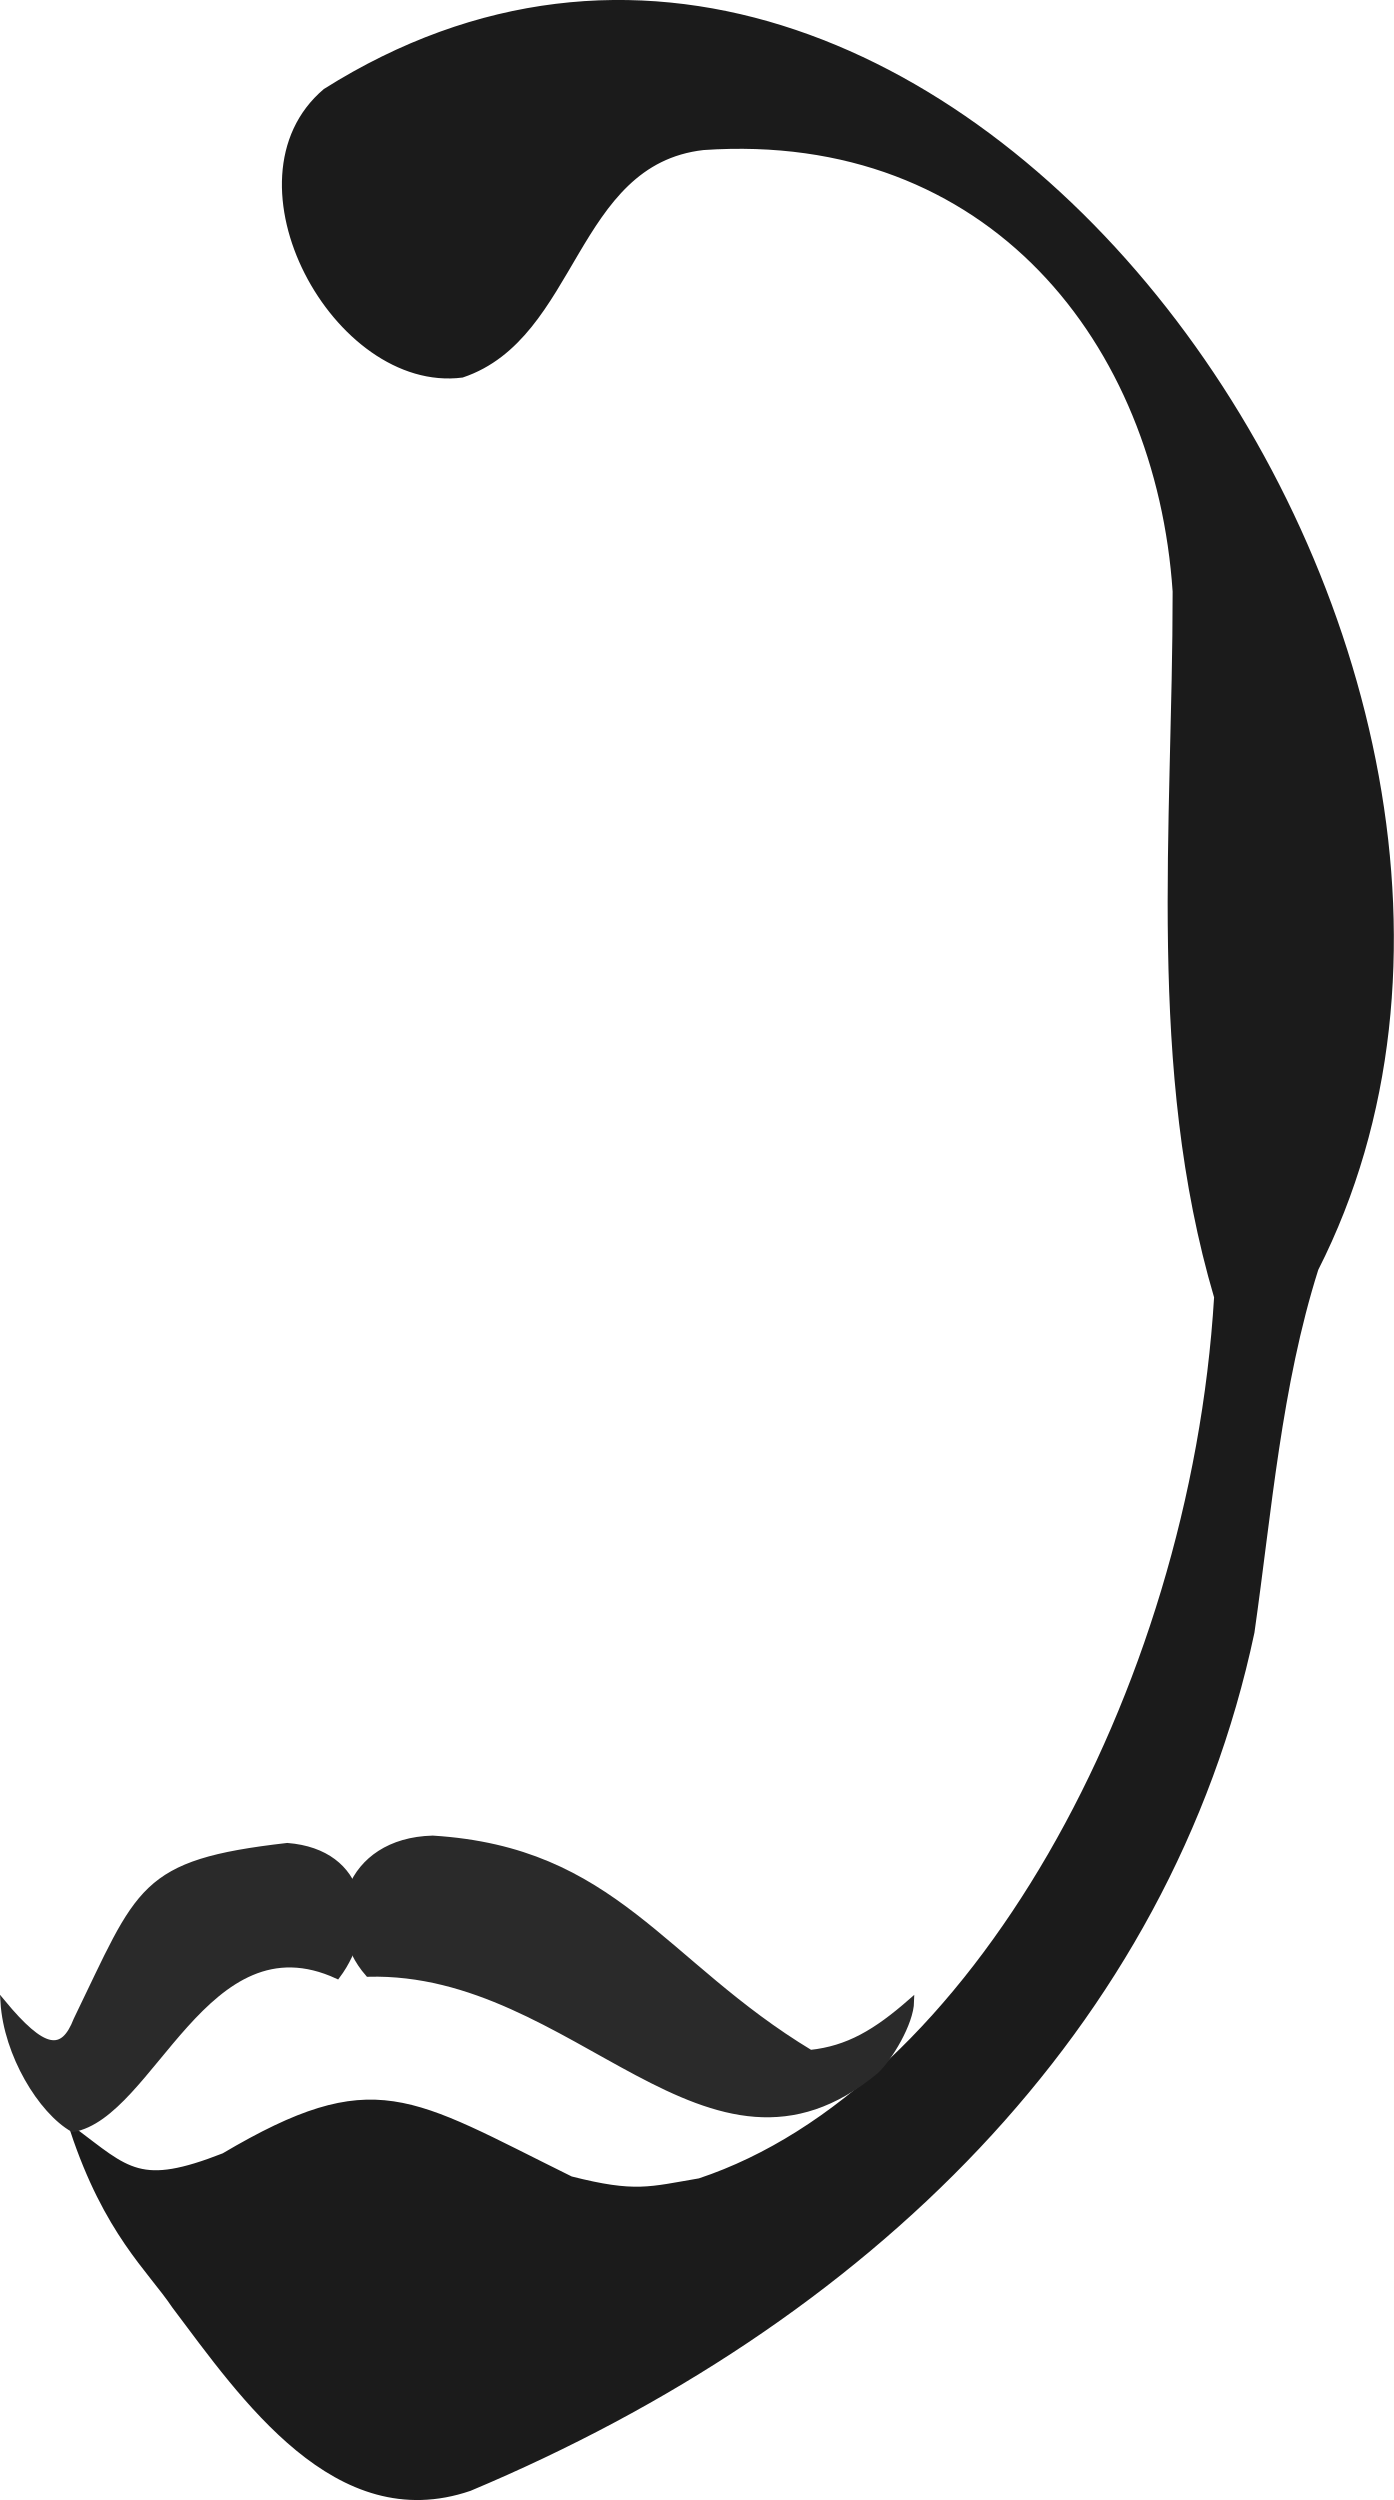
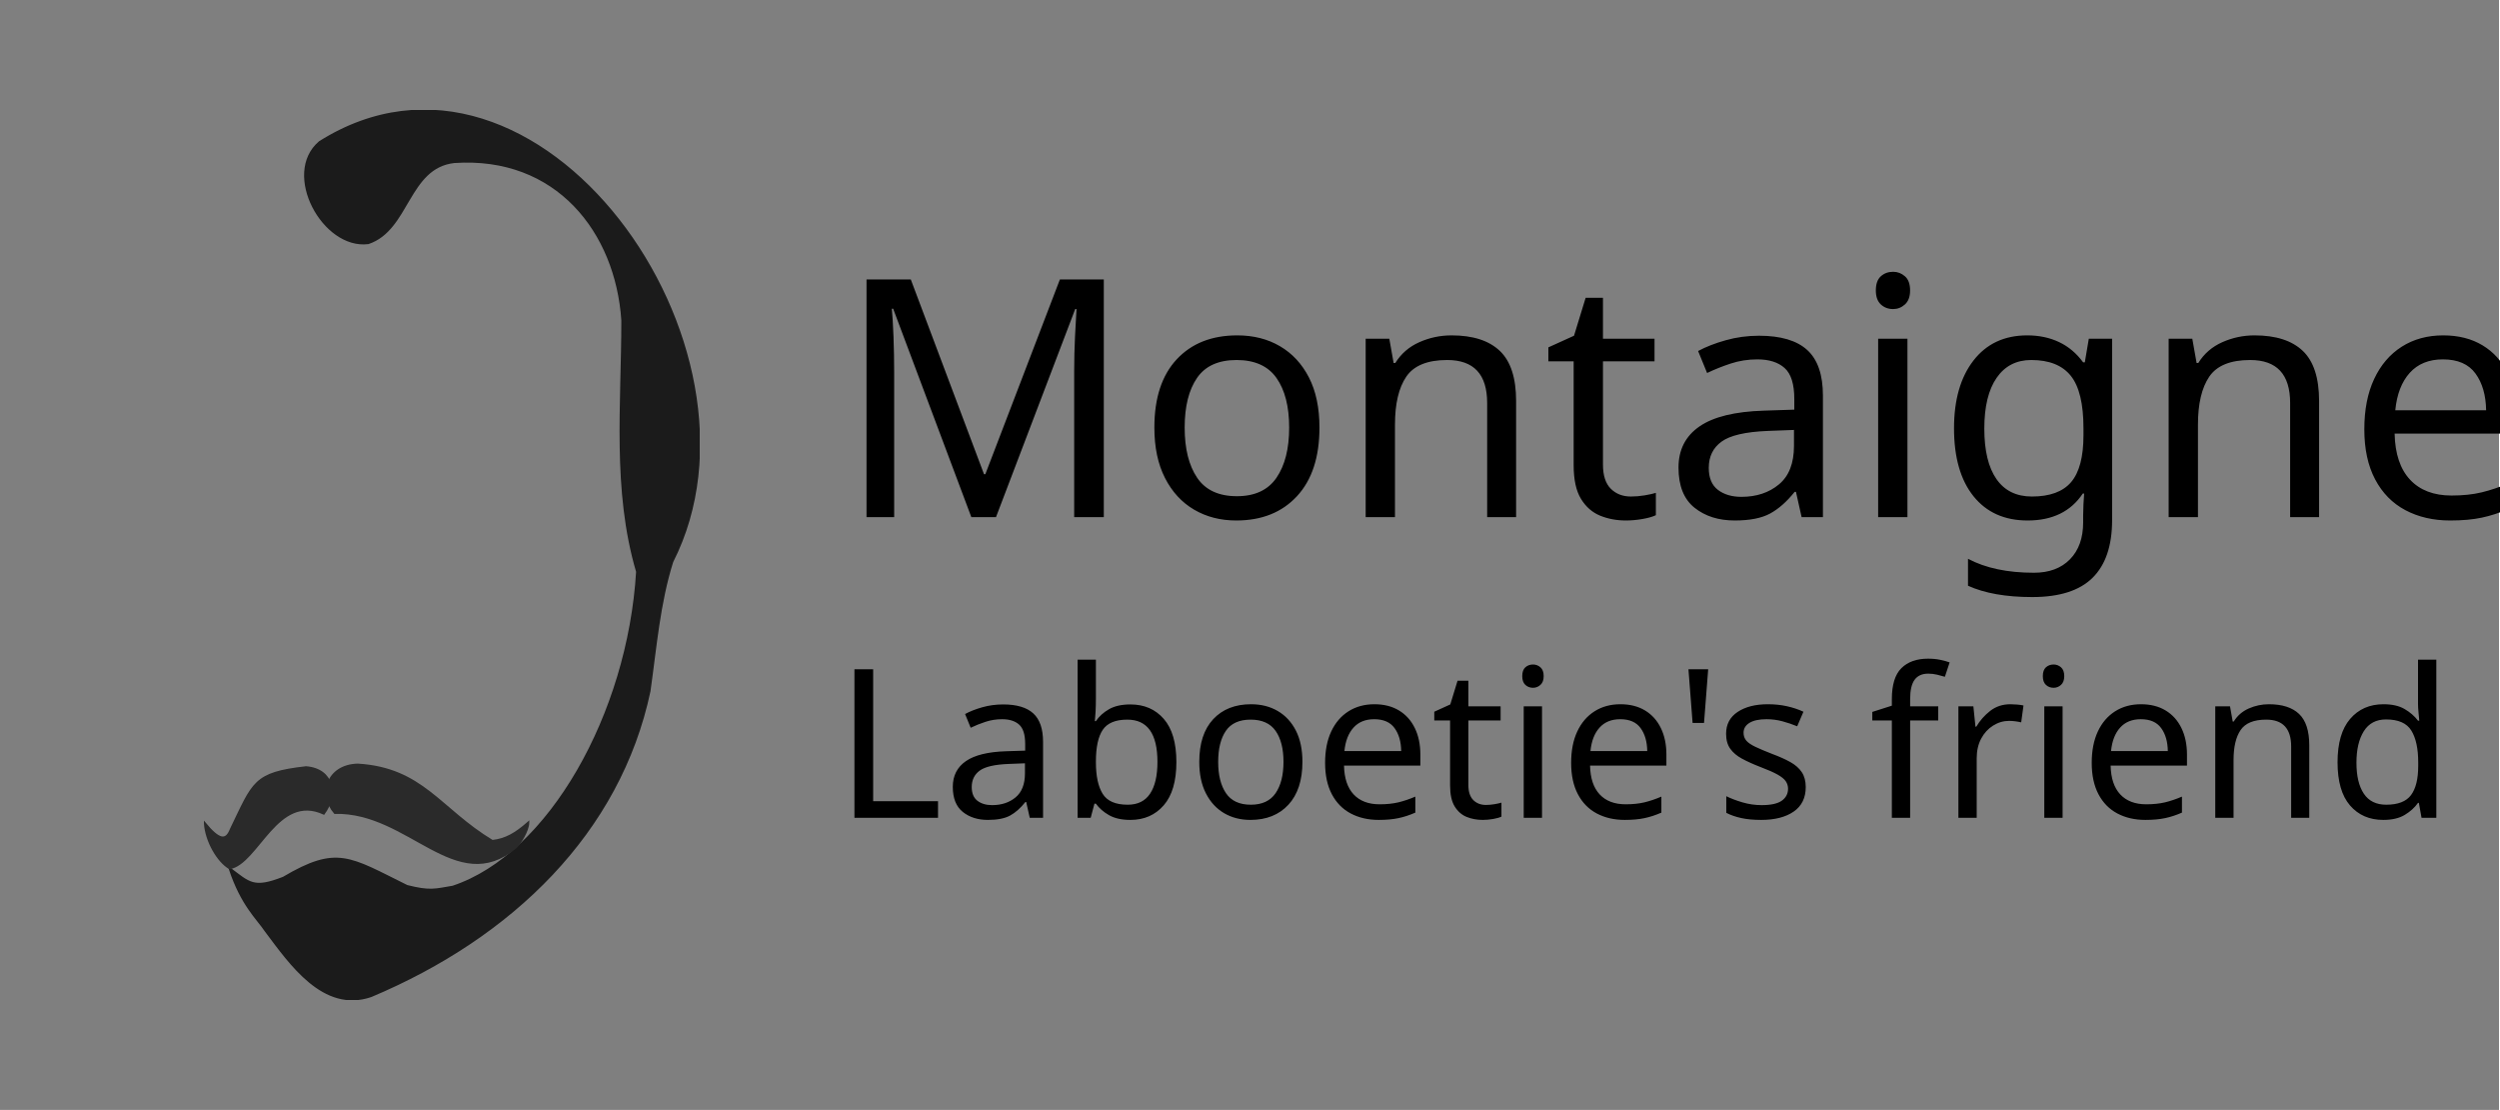
- <svg xmlns="http://www.w3.org/2000/svg" version="1.1" id="svg2" width="242.511" height="434.95" viewBox="0 0 242.511 434.95">
-   <defs id="defs6" />
-   <g id="g10" transform="translate(-322.996,-59.52142)">
-     <path id="path14" style="fill:#1b1b1b;fill-opacity:1;stroke:#1b1b1b;stroke-width:1px;stroke-linecap:butt;stroke-linejoin:miter;stroke-opacity:1" d="m 379.641,75.41 c -18.199,15.453 1.823,52.106 23.741,49.306 19.816,-6.667 19.17,-36.997 41.965,-39.587 50.072,-3.43 79.26,34.074 82.164,77.303 0.006,40.97 -4.556,82.817 7.216,122.75 -4.209,69.501 -42.95,138.194 -90.016,153.82 -8.721,1.476 -11.17,2.513 -22.419,-0.346 -28.176,-13.887 -34.067,-19.566 -60.34,-4.041 -14.627,5.729 -16.649,2.68 -26.292,-4.574 5.92,17.924 13.479,24.31 17.73,30.66 11.951,15.881 28.168,39.618 51.298,31.705 68.82,-28.927 121.449,-80.026 136.061,-148.911 3.01,-21.134 4.701,-42.912 11.135,-63.241 C 605.133,175.403 485.928,8.44 379.641,75.41 Z" />
-     <path id="path847" style="fill:#2a2a2a;fill-opacity:1;stroke:#2a2a2a;stroke-width:1.01px;stroke-linecap:butt;stroke-linejoin:miter;stroke-opacity:1" d="m 387.06,402.932 c 36.256,-0.919 59.146,41.205 88.345,16.876 2.282,-2.12 6.047,-8.255 6.127,-12.086 -6.161,5.402 -11.023,8.248 -17.543,8.947 -25.758,-15.553 -34.035,-35.322 -65.716,-37.285 -14.922,0.379 -19.104,14.546 -11.213,23.548 z" />
-     <path id="path847-7" style="fill:#2a2a2a;fill-opacity:1;stroke:#2a2a2a;stroke-width:0.845px;stroke-linecap:butt;stroke-linejoin:miter;stroke-opacity:1" d="m 381.698,403.386 c -22.824,-10.566 -32.188,24.264 -46.037,26.655 -5.608,-3.171 -11.599,-13.08 -12.163,-22.194 7.094,8.575 10.401,9.009 12.709,3.07 11.145,-22.925 11.113,-27.405 36.772,-30.335 13.523,1.066 15.528,13.735 8.719,22.804 z" />
+ <svg xmlns="http://www.w3.org/2000/svg" version="1.1" id="svg2" width="1220.741" height="541.971" viewBox="0 0 1220.74 541.971">
+   <defs id="defs6">
+     <filter style="color-interpolation-filters:sRGB" id="filter860" x="-1.7517441e-05" width="1" y="-9.7486044e-06" height="1">
+       <feGaussianBlur stdDeviation="0.002" id="feGaussianBlur862" />
+     </filter>
+     <filter style="color-interpolation-filters:sRGB" id="filter864" x="-3.465525e-06" width="1" y="-7.8057857e-06" height="1">
+       <feGaussianBlur stdDeviation="0.002" id="feGaussianBlur866" />
+     </filter>
+   </defs>
+   <g id="g10" transform="translate(-207.5828,-7.404772)">
+     <rect style="opacity:0.998;fill:#7f7f7f;fill-opacity:1;stroke:none;filter:url(#filter864)" id="rect843" width="1220.741" height="541.971" x="207.583" y="7.405" />
+     <g id="g850" style="filter:url(#filter860)" transform="translate(-15.91059,1.392405)">
+       <path id="path14" style="fill:#1b1b1b;fill-opacity:1;stroke:#1b1b1b;stroke-width:1px;stroke-linecap:butt;stroke-linejoin:miter;stroke-opacity:1" d="m 379.641,75.41 c -18.199,15.453 1.823,52.106 23.741,49.306 19.816,-6.667 19.17,-36.997 41.965,-39.587 50.072,-3.43 79.26,34.074 82.164,77.303 0.006,40.97 -4.556,82.817 7.216,122.75 -4.209,69.501 -42.95,138.194 -90.016,153.82 -8.721,1.476 -11.17,2.513 -22.419,-0.346 -28.176,-13.887 -34.067,-19.566 -60.34,-4.041 -14.627,5.729 -16.649,2.68 -26.292,-4.574 5.92,17.924 13.479,24.31 17.73,30.66 11.951,15.881 28.168,39.618 51.298,31.705 68.82,-28.927 121.449,-80.026 136.061,-148.911 3.01,-21.134 4.701,-42.912 11.135,-63.241 C 605.133,175.403 485.928,8.44 379.641,75.41 Z" />
+       <path id="path847" style="fill:#2a2a2a;fill-opacity:1;stroke:#2a2a2a;stroke-width:1.01px;stroke-linecap:butt;stroke-linejoin:miter;stroke-opacity:1" d="m 387.06,402.932 c 36.256,-0.919 59.146,41.205 88.345,16.876 2.282,-2.12 6.047,-8.255 6.127,-12.086 -6.161,5.402 -11.023,8.248 -17.543,8.947 -25.758,-15.553 -34.035,-35.322 -65.716,-37.285 -14.922,0.379 -19.104,14.546 -11.213,23.548 z" />
+       <path id="path847-7" style="fill:#2a2a2a;fill-opacity:1;stroke:#2a2a2a;stroke-width:0.845px;stroke-linecap:butt;stroke-linejoin:miter;stroke-opacity:1" d="m 381.698,403.386 c -22.824,-10.566 -32.188,24.264 -46.037,26.655 -5.608,-3.171 -11.599,-13.08 -12.163,-22.194 7.094,8.575 10.401,9.009 12.709,3.07 11.145,-22.925 11.113,-27.405 36.772,-30.335 13.523,1.066 15.528,13.735 8.719,22.804 z" />
+     </g>
+     <text xml:space="preserve" style="font-style:normal;font-weight:normal;font-size:60.958px;line-height:1.25;font-family:sans-serif;fill:#000000;fill-opacity:1;stroke:none;stroke-width:1.524" x="615.11" y="259.931" id="text835">
+       <tspan x="615.11" y="259.931" style="font-style:normal;font-variant:normal;font-weight:normal;font-stretch:normal;font-size:162.556px;font-family:'CMU Serif';-inkscape-font-specification:'CMU Serif, Normal';font-variant-ligatures:normal;font-variant-caps:normal;font-variant-numeric:normal;font-variant-east-asian:normal;opacity:0.999;stroke-width:1.524" id="tspan837">Montaigne</tspan>
+       <tspan x="615.11" y="406.751" style="font-style:normal;font-variant:normal;font-weight:normal;font-stretch:normal;font-size:101.597px;font-family:'CMU Serif';-inkscape-font-specification:'CMU Serif, Normal';font-variant-ligatures:normal;font-variant-caps:normal;font-variant-numeric:normal;font-variant-east-asian:normal;opacity:0.999;stroke-width:1.524" id="tspan839">Laboetie's friend</tspan>
+     </text>
  </g>
</svg>
